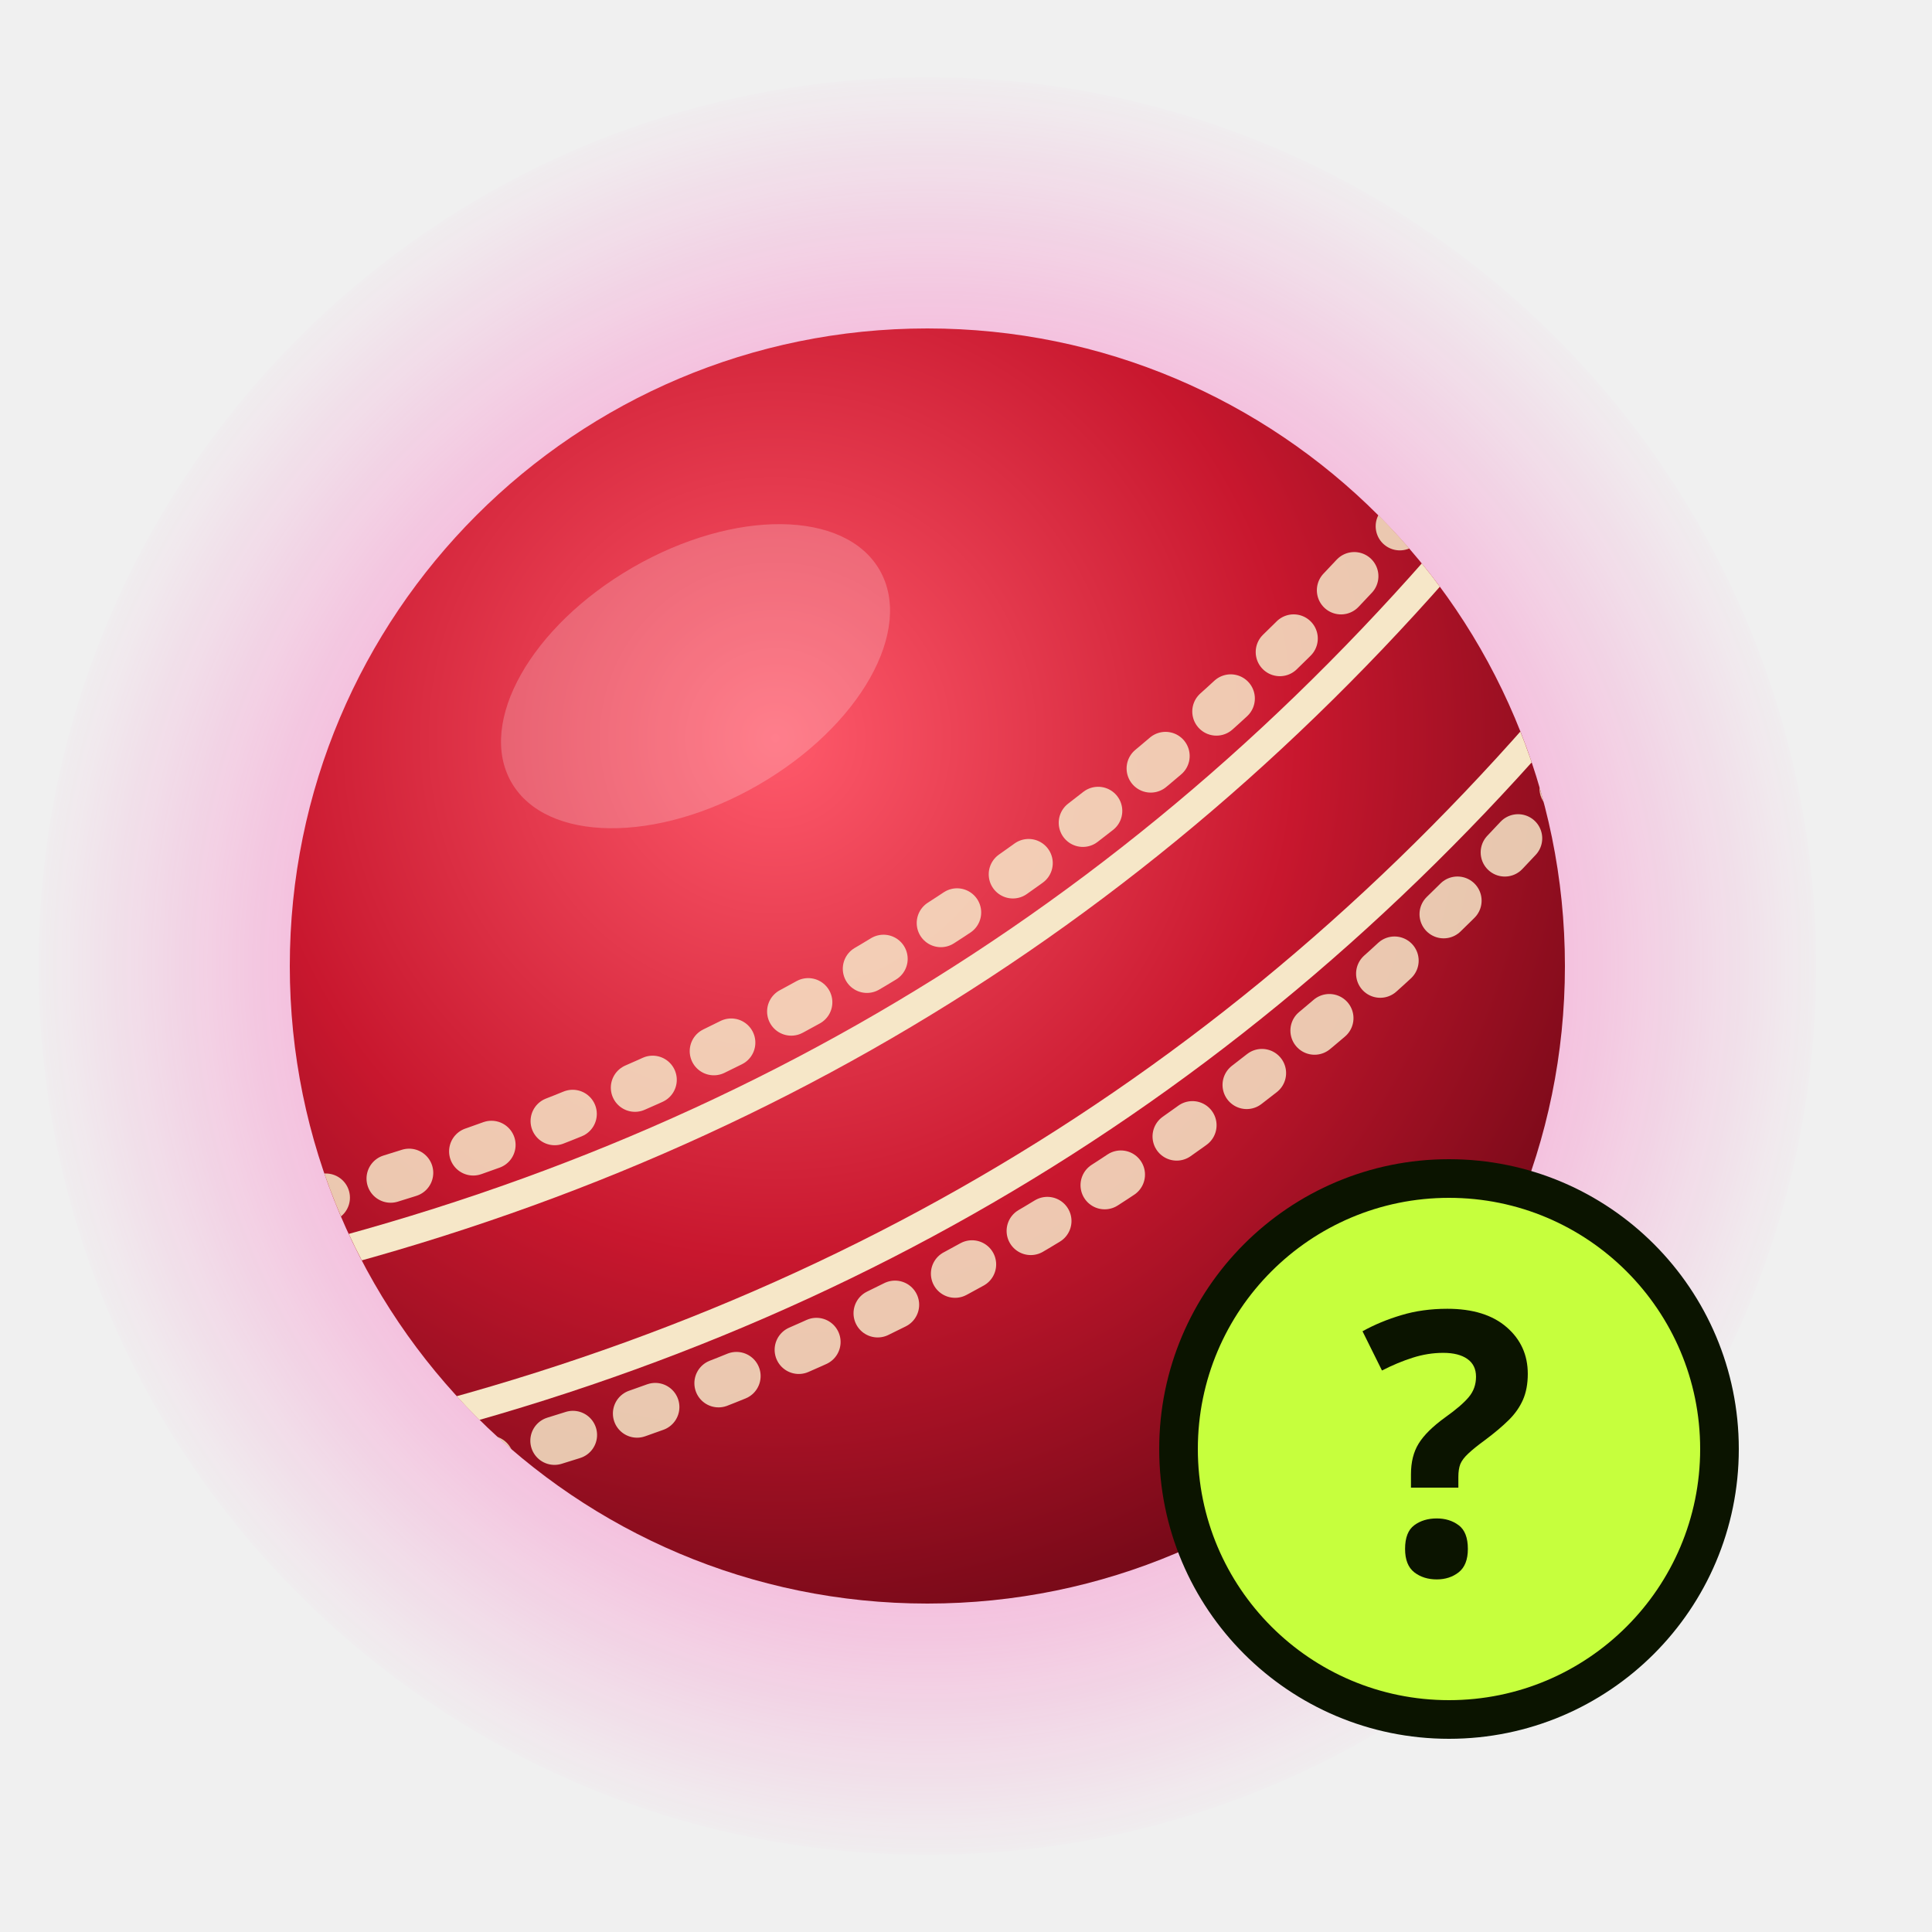
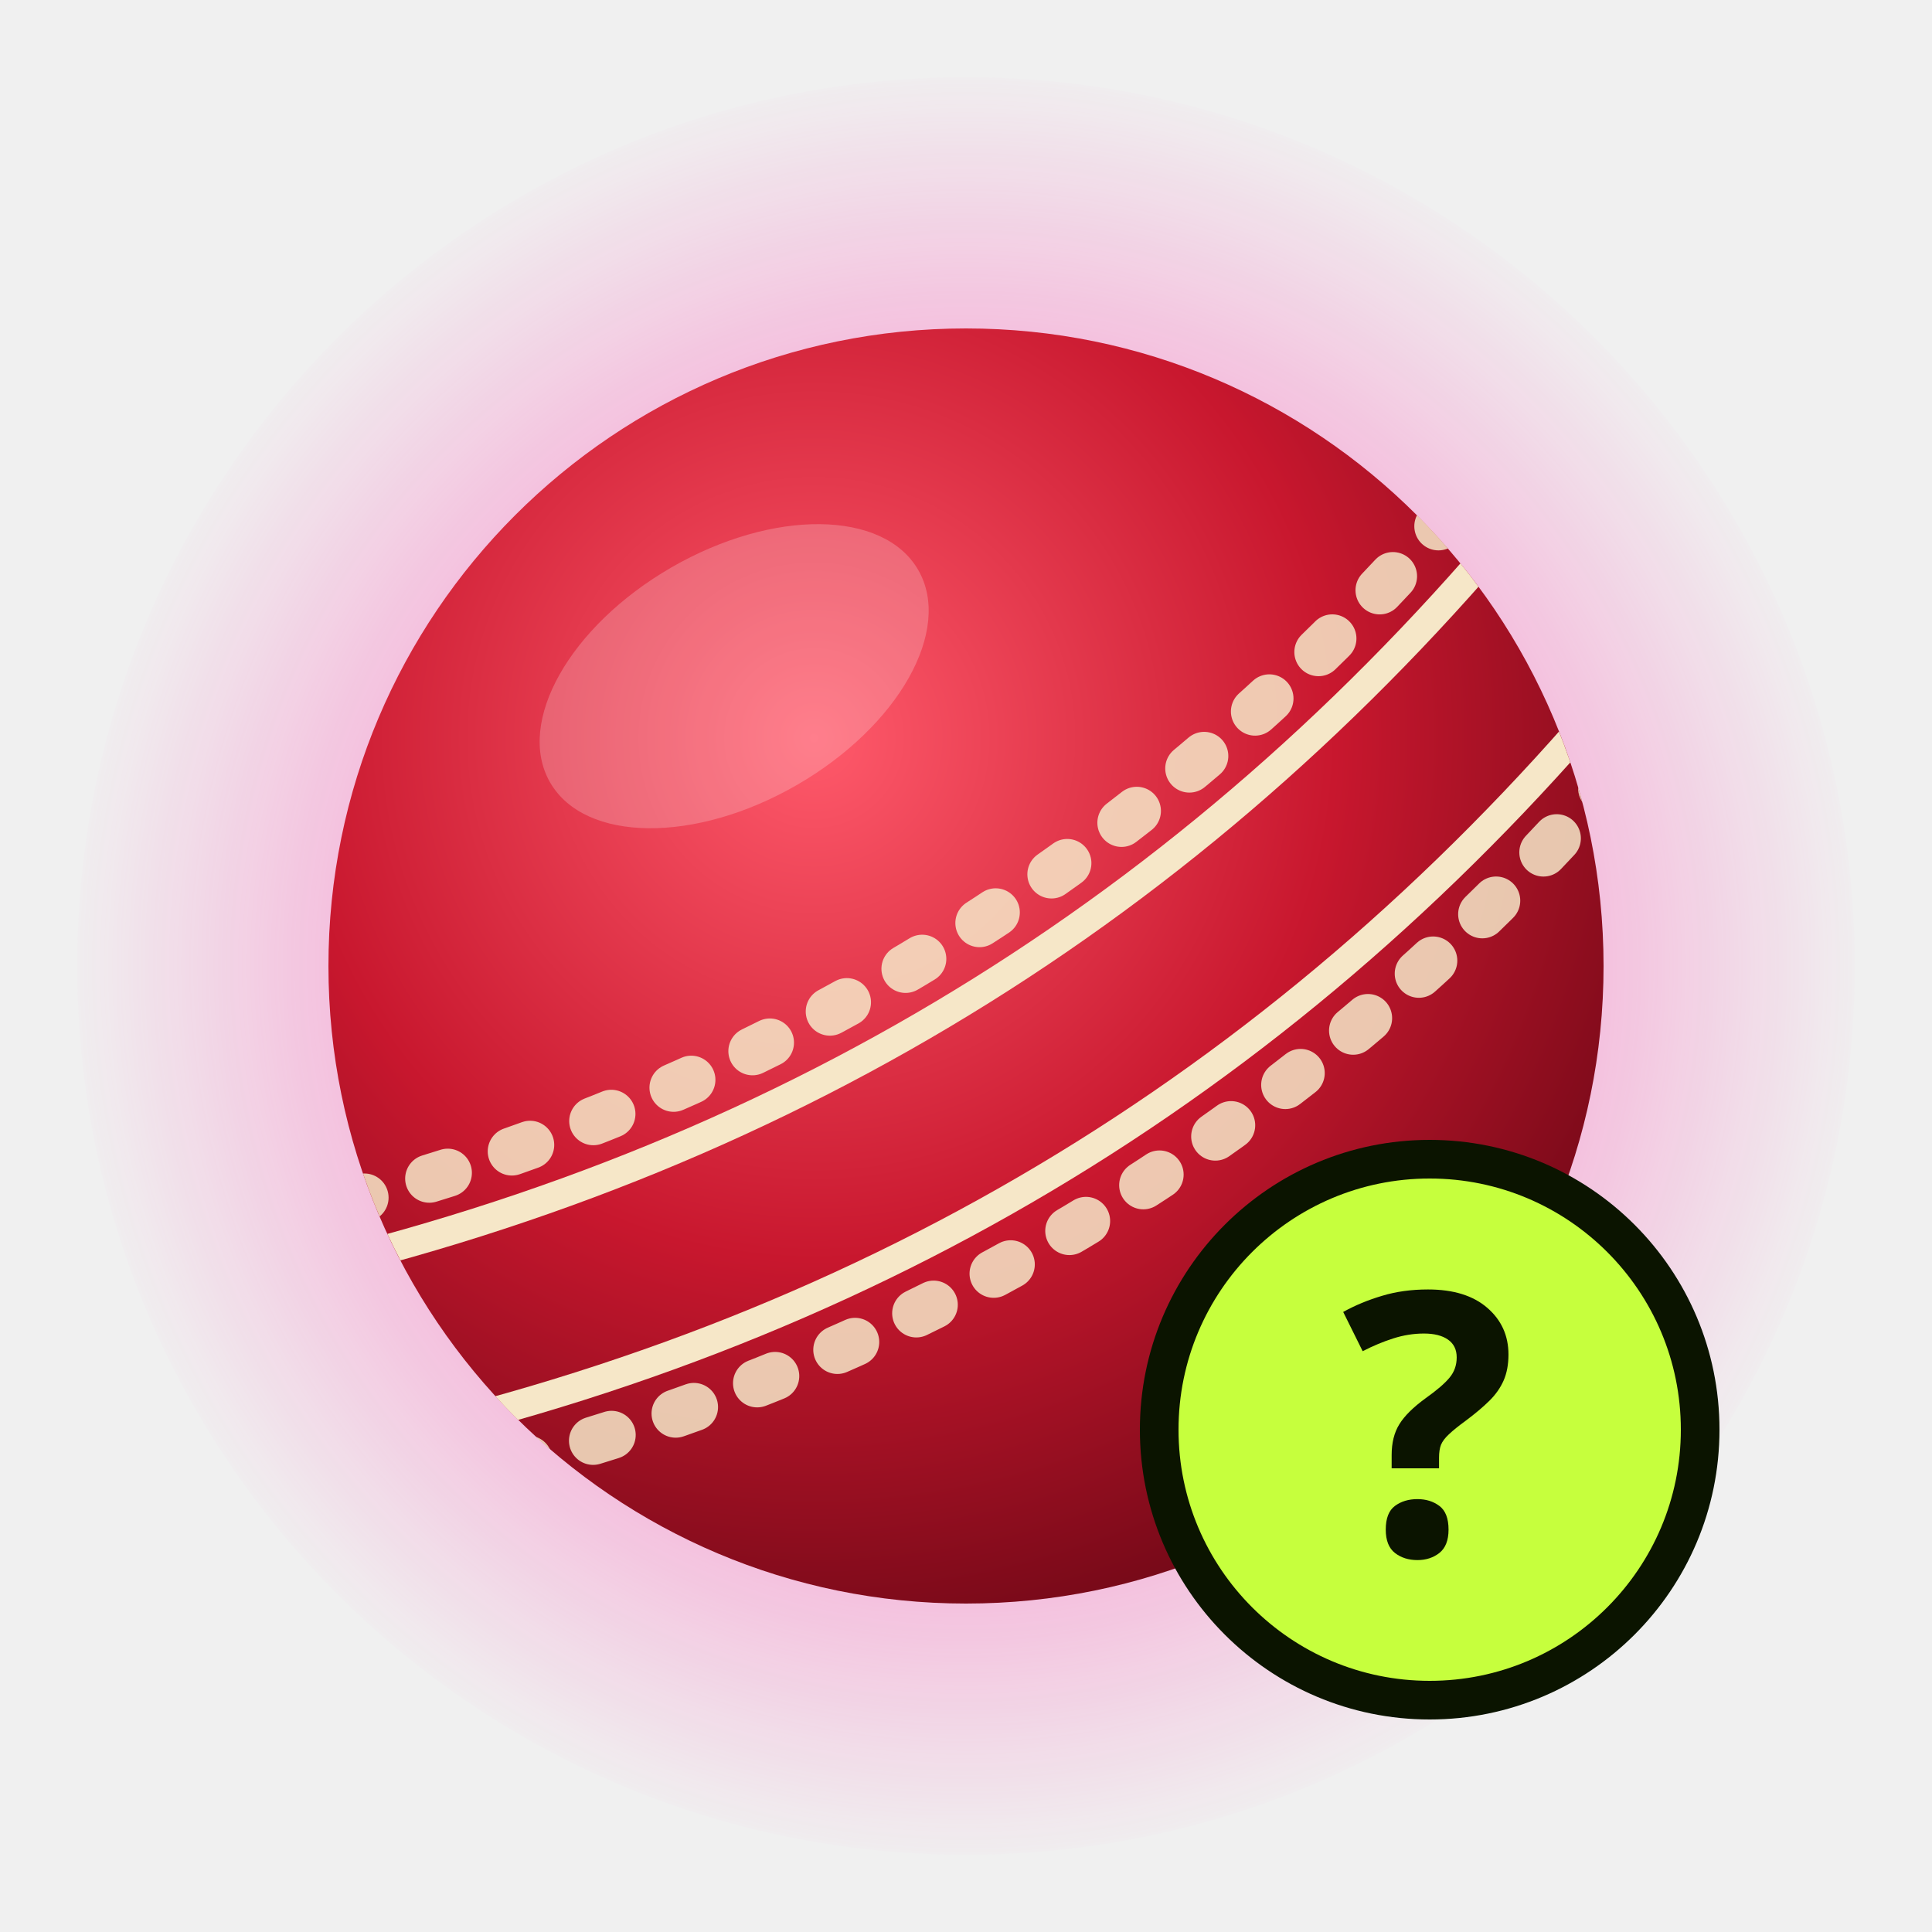
<svg xmlns="http://www.w3.org/2000/svg" viewBox="0 0 200 200" role="img" aria-label="Mystery cricketer">
  <defs>
    <radialGradient id="leather" cx="38%" cy="32%" r="75%">
      <stop offset="0" stop-color="#ff5a6b" />
      <stop offset="0.55" stop-color="#c8172e" />
      <stop offset="1" stop-color="#6e0816" />
    </radialGradient>
    <radialGradient id="glow" cx="50%" cy="50%" r="50%">
      <stop offset="0.6" stop-color="#ff3cac" stop-opacity="0.35" />
      <stop offset="1" stop-color="#ff3cac" stop-opacity="0" />
    </radialGradient>
    <clipPath id="ball">
-       <circle cx="96" cy="100" r="66" />
+       <circle cx="100" cy="100" r="66" />
    </clipPath>
  </defs>
-   <circle cx="96" cy="100" r="92" fill="url(#glow)" />
-   <circle cx="96" cy="100" r="66" fill="url(#leather)" />
-   <g clip-path="url(#ball)" transform="rotate(-32 96 100)" fill="none" stroke-linecap="round">
-     <path d="M20 90 Q96 116 172 90" stroke="#f6e7c8" stroke-width="3" />
-     <path d="M20 110 Q96 136 172 110" stroke="#f6e7c8" stroke-width="3" />
-     <path d="M20 84 Q96 110 172 84" stroke="#f6e7c8" stroke-width="5" stroke-dasharray="2 7" opacity="0.85" />
-     <path d="M20 116 Q96 142 172 116" stroke="#f6e7c8" stroke-width="5" stroke-dasharray="2 7" opacity="0.85" />
+   <circle cx="100" cy="100" r="92" fill="url(#glow)" />
+   <circle cx="100" cy="100" r="66" fill="url(#leather)" />
+   <g clip-path="url(#ball)" transform="rotate(-32 100 100)" fill="none" stroke-linecap="round">
+     <path d="M24 90 Q100 116 176 90" stroke="#f6e7c8" stroke-width="3" />
+     <path d="M24 110 Q100 136 176 110" stroke="#f6e7c8" stroke-width="3" />
+     <path d="M24 84 Q100 110 176 84" stroke="#f6e7c8" stroke-width="5" stroke-dasharray="2 7" opacity="0.85" />
+     <path d="M24 116 Q100 142 176 116" stroke="#f6e7c8" stroke-width="5" stroke-dasharray="2 7" opacity="0.85" />
  </g>
-   <ellipse cx="72" cy="70" rx="22" ry="13" fill="#fff" opacity="0.22" transform="rotate(-30 72 70)" />
-   <circle cx="150" cy="150" r="28" fill="#c6ff3d" stroke="#0b1400" stroke-width="4" />
-   <text x="150" y="163" text-anchor="middle" font-family="'Saira Condensed', 'Arial Black', sans-serif" font-size="38" font-weight="900" fill="#0b1400">?</text>
+   <ellipse cx="76" cy="70" rx="22" ry="13" fill="#fff" opacity="0.22" transform="rotate(-30 76 70)" />
+   <circle cx="148" cy="148" r="28" fill="#c6ff3d" stroke="#0b1400" stroke-width="4" />
+   <text x="148" y="161" text-anchor="middle" font-family="'Saira Condensed', 'Arial Black', sans-serif" font-size="38" font-weight="900" fill="#0b1400">?</text>
</svg>
